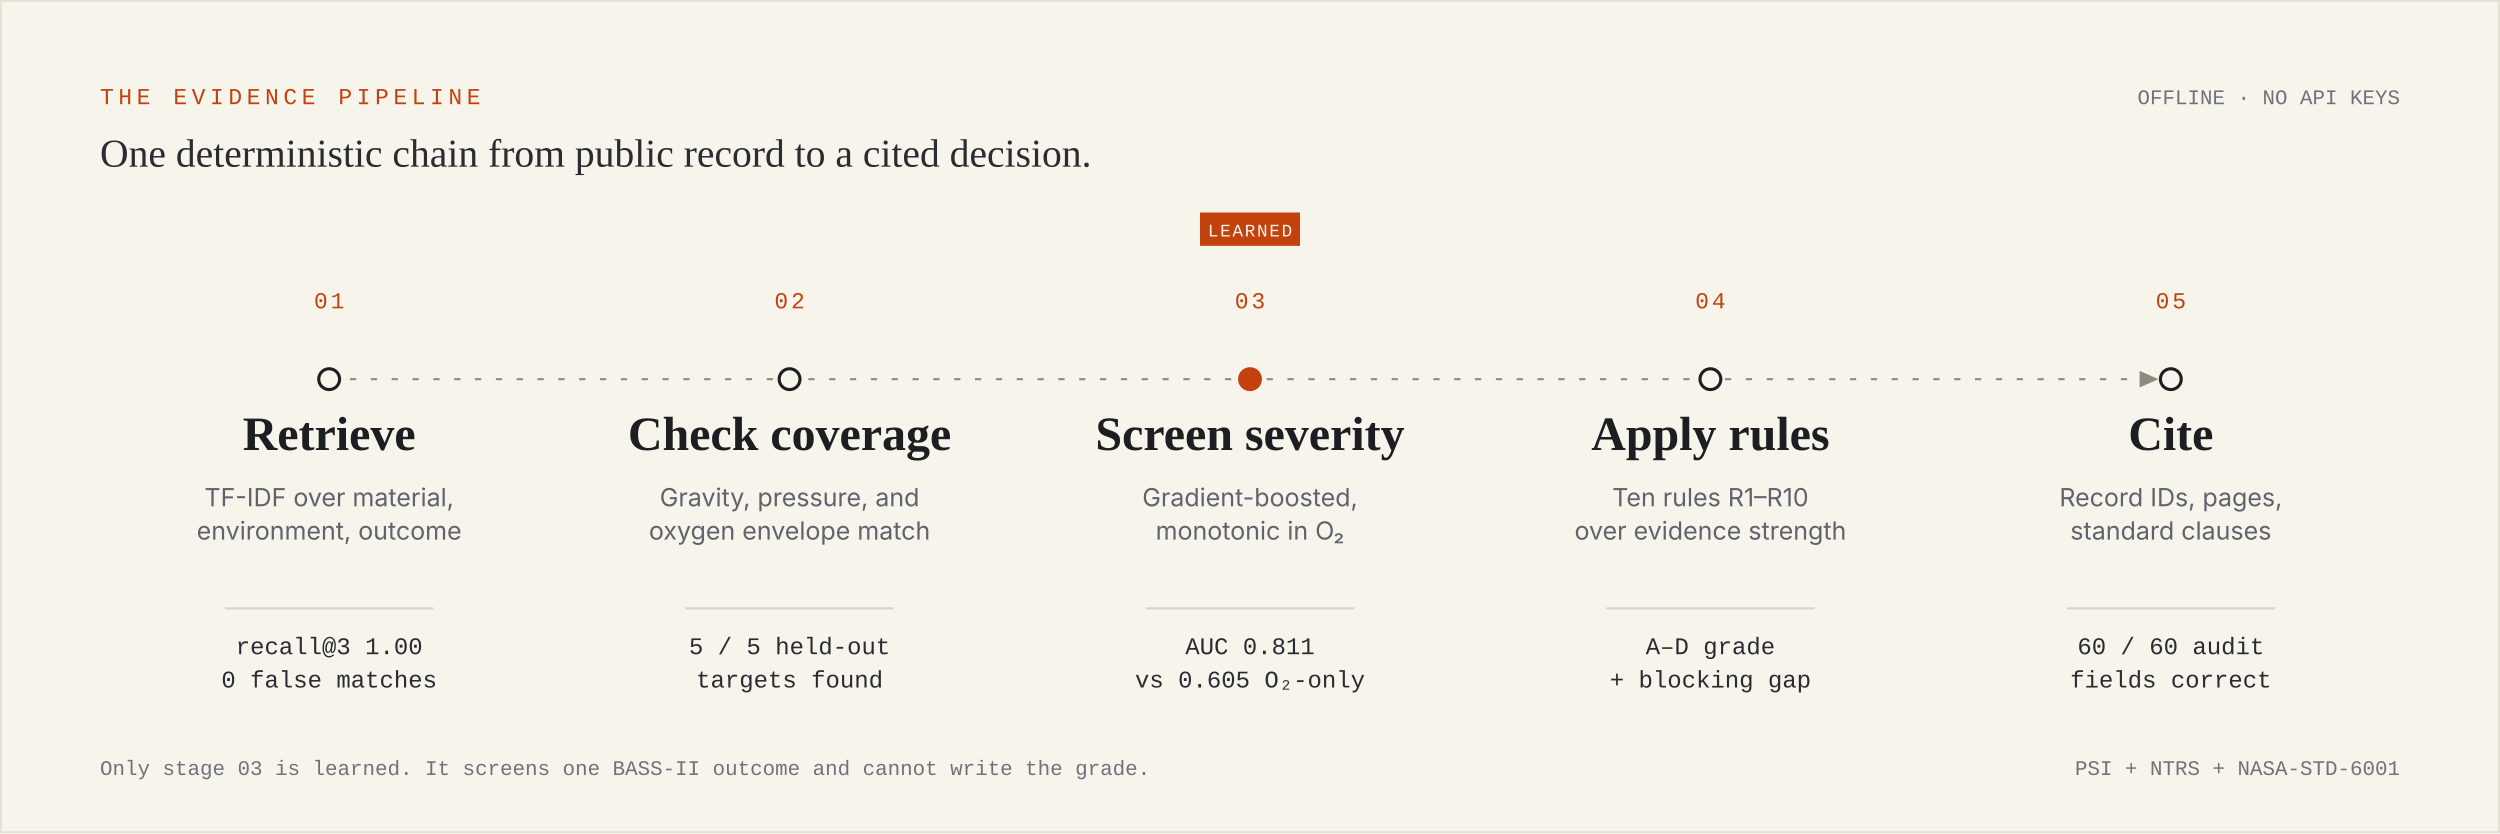
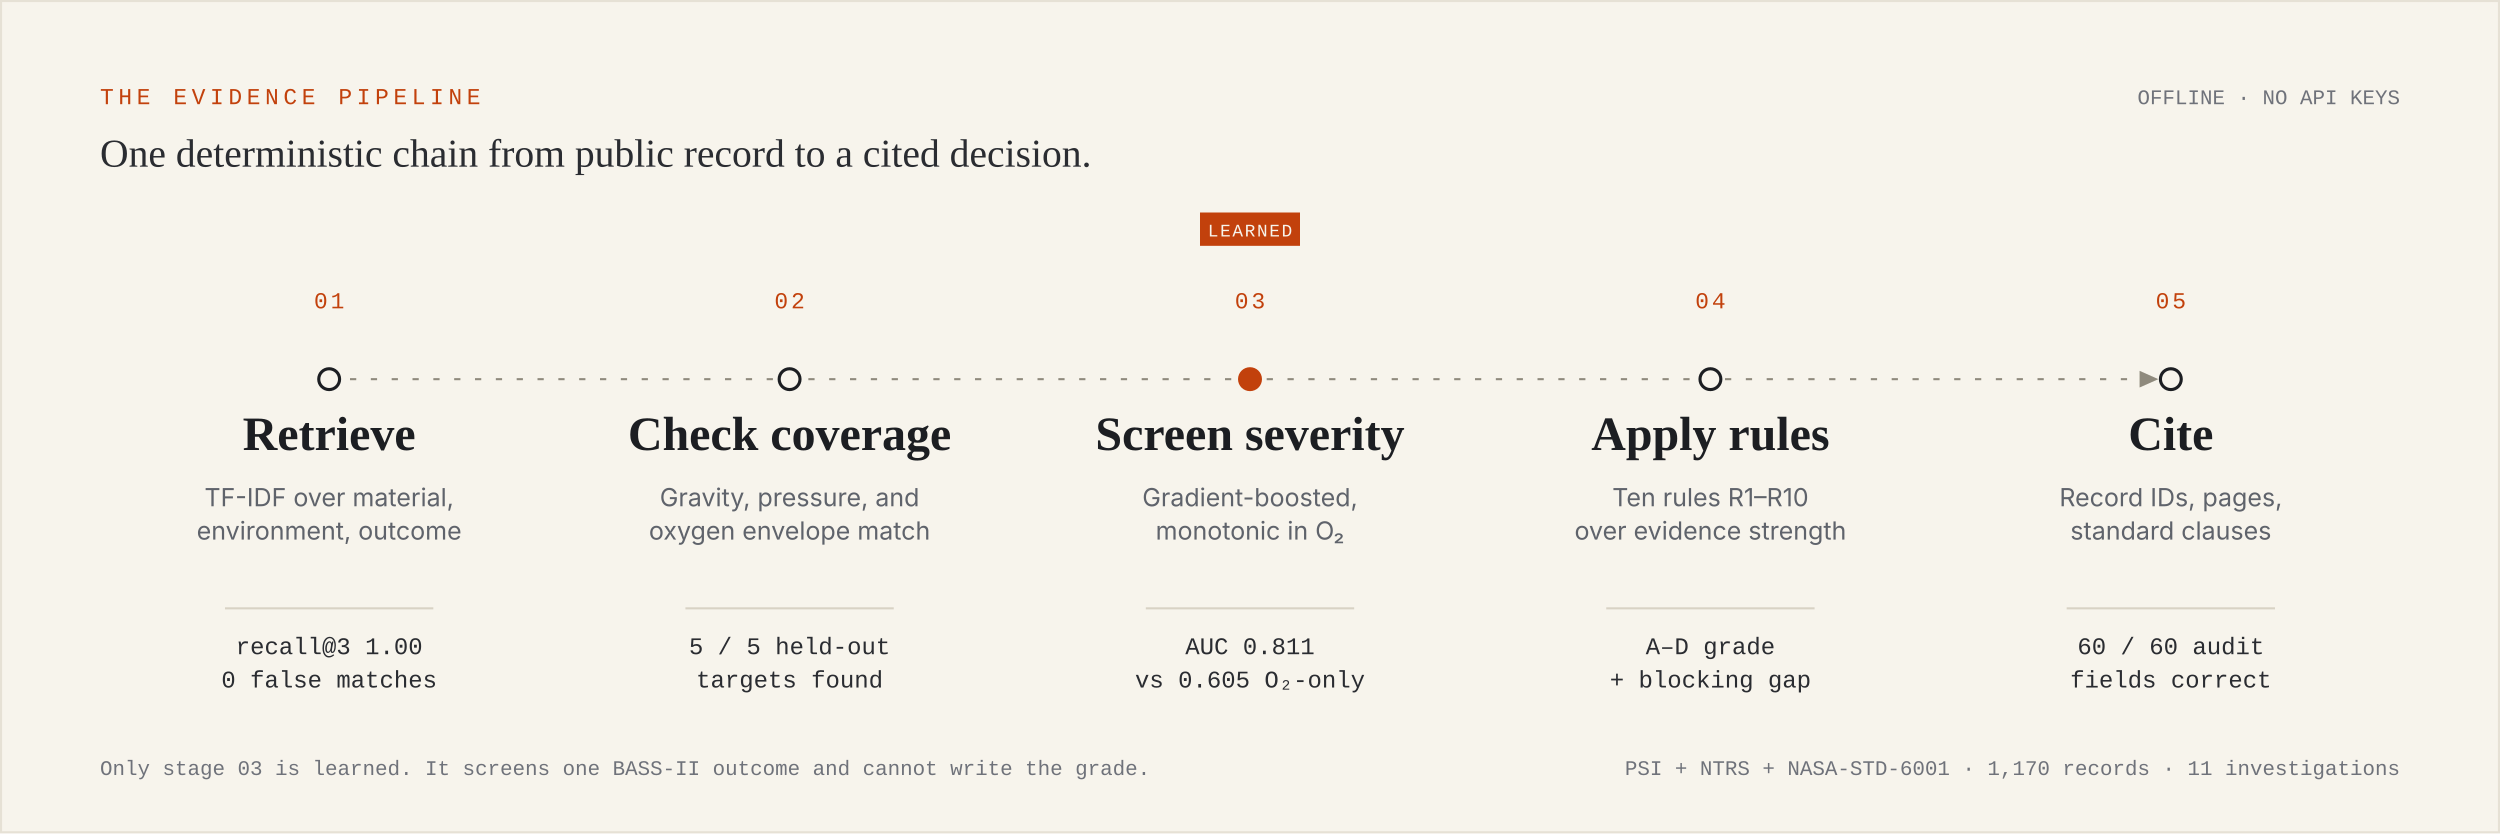
<svg xmlns="http://www.w3.org/2000/svg" width="1200" height="400" viewBox="0 0 1200 400" role="img" aria-labelledby="title desc">
  <style>
    .serif { font-family: Georgia, "Times New Roman", serif; }
    .sans { font-family: "Segoe UI", Inter, system-ui, sans-serif; }
    .mono { font-family: Consolas, "Cascadia Mono", "Liberation Mono", monospace; }
    .name { font-size: 23px; font-weight: 700; fill: #1c1e22; }
    .impl { font-size: 12px; fill: #5f636b; }
    .metric { font-size: 11.5px; fill: #2a2c31; }
    .num { font-size: 11px; fill: #c2410c; letter-spacing: 1.4px; }
    .flow { stroke: #8f8a7d; stroke-width: 1; stroke-dasharray: 3 7; }
    @media (prefers-reduced-motion: no-preference) {
      .flow { animation: dash 16s linear infinite; }
      @keyframes dash { to { stroke-dashoffset: -220; } }
    }
    @media (prefers-reduced-motion: reduce) {
      .flow { animation: none; }
    }
  </style>
  <rect width="1200" height="400" fill="#f7f4ec" />
  <rect x="0.5" y="0.5" width="1199" height="399" fill="none" stroke="#e6e1d5" />
  <text x="48" y="50" class="mono" font-size="11" fill="#c2410c" letter-spacing="2.2">THE EVIDENCE PIPELINE</text>
  <text x="48" y="80" class="serif" font-size="19" fill="#2a2c31">One deterministic chain from public record to a cited decision.</text>
  <text x="1152" y="50" class="mono" font-size="10" fill="#6f727a" text-anchor="end">OFFLINE · NO API KEYS</text>
  <line class="flow" x1="158" y1="182" x2="1036" y2="182" />
  <path d="M1036 182 l-9 -4 v8 z" fill="#8f8a7d" />
  <g class="node">
    <text x="158" y="148" class="mono num" text-anchor="middle">01</text>
    <circle cx="158" cy="182" r="5" fill="#f7f4ec" stroke="#1c1e22" stroke-width="1.5" />
    <text x="158" y="216" class="serif name" text-anchor="middle">Retrieve</text>
    <text x="158" y="243" class="sans impl" text-anchor="middle">TF-IDF over material,</text>
    <text x="158" y="259" class="sans impl" text-anchor="middle">environment, outcome</text>
    <line x1="108" y1="292" x2="208" y2="292" stroke="#d8d2c4" />
    <text x="158" y="314" class="mono metric" text-anchor="middle">recall@3 1.00</text>
    <text x="158" y="330" class="mono metric" text-anchor="middle">0 false matches</text>
  </g>
  <g class="node">
    <text x="379" y="148" class="mono num" text-anchor="middle">02</text>
    <circle cx="379" cy="182" r="5" fill="#f7f4ec" stroke="#1c1e22" stroke-width="1.5" />
    <text x="379" y="216" class="serif name" text-anchor="middle">Check coverage</text>
    <text x="379" y="243" class="sans impl" text-anchor="middle">Gravity, pressure, and</text>
    <text x="379" y="259" class="sans impl" text-anchor="middle">oxygen envelope match</text>
    <line x1="329" y1="292" x2="429" y2="292" stroke="#d8d2c4" />
    <text x="379" y="314" class="mono metric" text-anchor="middle">5 / 5 held-out</text>
    <text x="379" y="330" class="mono metric" text-anchor="middle">targets found</text>
  </g>
  <g class="node">
    <rect x="576" y="102" width="48" height="16" fill="#c2410c" />
    <text x="600" y="113.5" class="mono" font-size="8.5" fill="#f7f4ec" text-anchor="middle" letter-spacing=".8">LEARNED</text>
    <text x="600" y="148" class="mono num" text-anchor="middle">03</text>
    <circle cx="600" cy="182" r="5" fill="#c2410c" stroke="#c2410c" stroke-width="1.5" />
    <text x="600" y="216" class="serif name" text-anchor="middle">Screen severity</text>
    <text x="600" y="243" class="sans impl" text-anchor="middle">Gradient-boosted,</text>
    <text x="600" y="259" class="sans impl" text-anchor="middle">monotonic in O₂</text>
    <line x1="550" y1="292" x2="650" y2="292" stroke="#d8d2c4" />
    <text x="600" y="314" class="mono metric" text-anchor="middle">AUC 0.811</text>
    <text x="600" y="330" class="mono metric" text-anchor="middle">vs 0.605 O₂-only</text>
  </g>
  <g class="node">
    <text x="821" y="148" class="mono num" text-anchor="middle">04</text>
    <circle cx="821" cy="182" r="5" fill="#f7f4ec" stroke="#1c1e22" stroke-width="1.5" />
    <text x="821" y="216" class="serif name" text-anchor="middle">Apply rules</text>
    <text x="821" y="243" class="sans impl" text-anchor="middle">Ten rules R1–R10</text>
    <text x="821" y="259" class="sans impl" text-anchor="middle">over evidence strength</text>
    <line x1="771" y1="292" x2="871" y2="292" stroke="#d8d2c4" />
    <text x="821" y="314" class="mono metric" text-anchor="middle">A–D grade</text>
    <text x="821" y="330" class="mono metric" text-anchor="middle">+ blocking gap</text>
  </g>
  <g class="node">
    <text x="1042" y="148" class="mono num" text-anchor="middle">05</text>
    <circle cx="1042" cy="182" r="5" fill="#f7f4ec" stroke="#1c1e22" stroke-width="1.5" />
    <text x="1042" y="216" class="serif name" text-anchor="middle">Cite</text>
    <text x="1042" y="243" class="sans impl" text-anchor="middle">Record IDs, pages,</text>
    <text x="1042" y="259" class="sans impl" text-anchor="middle">standard clauses</text>
    <line x1="992" y1="292" x2="1092" y2="292" stroke="#d8d2c4" />
    <text x="1042" y="314" class="mono metric" text-anchor="middle">60 / 60 audit</text>
    <text x="1042" y="330" class="mono metric" text-anchor="middle">fields correct</text>
  </g>
  <text x="48" y="372" class="mono" font-size="10" fill="#6f727a">Only stage 03 is learned. It screens one BASS-II outcome and cannot write the grade.</text>
-   <text x="1152" y="372" class="mono" font-size="10" fill="#6f727a" text-anchor="end">PSI + NTRS + NASA-STD-6001</text>
+   <text x="1152" y="372" class="mono" font-size="10" fill="#6f727a" text-anchor="end">PSI + NTRS + NASA-STD-6001 · 1,170 records · 11 investigations</text>
</svg>
